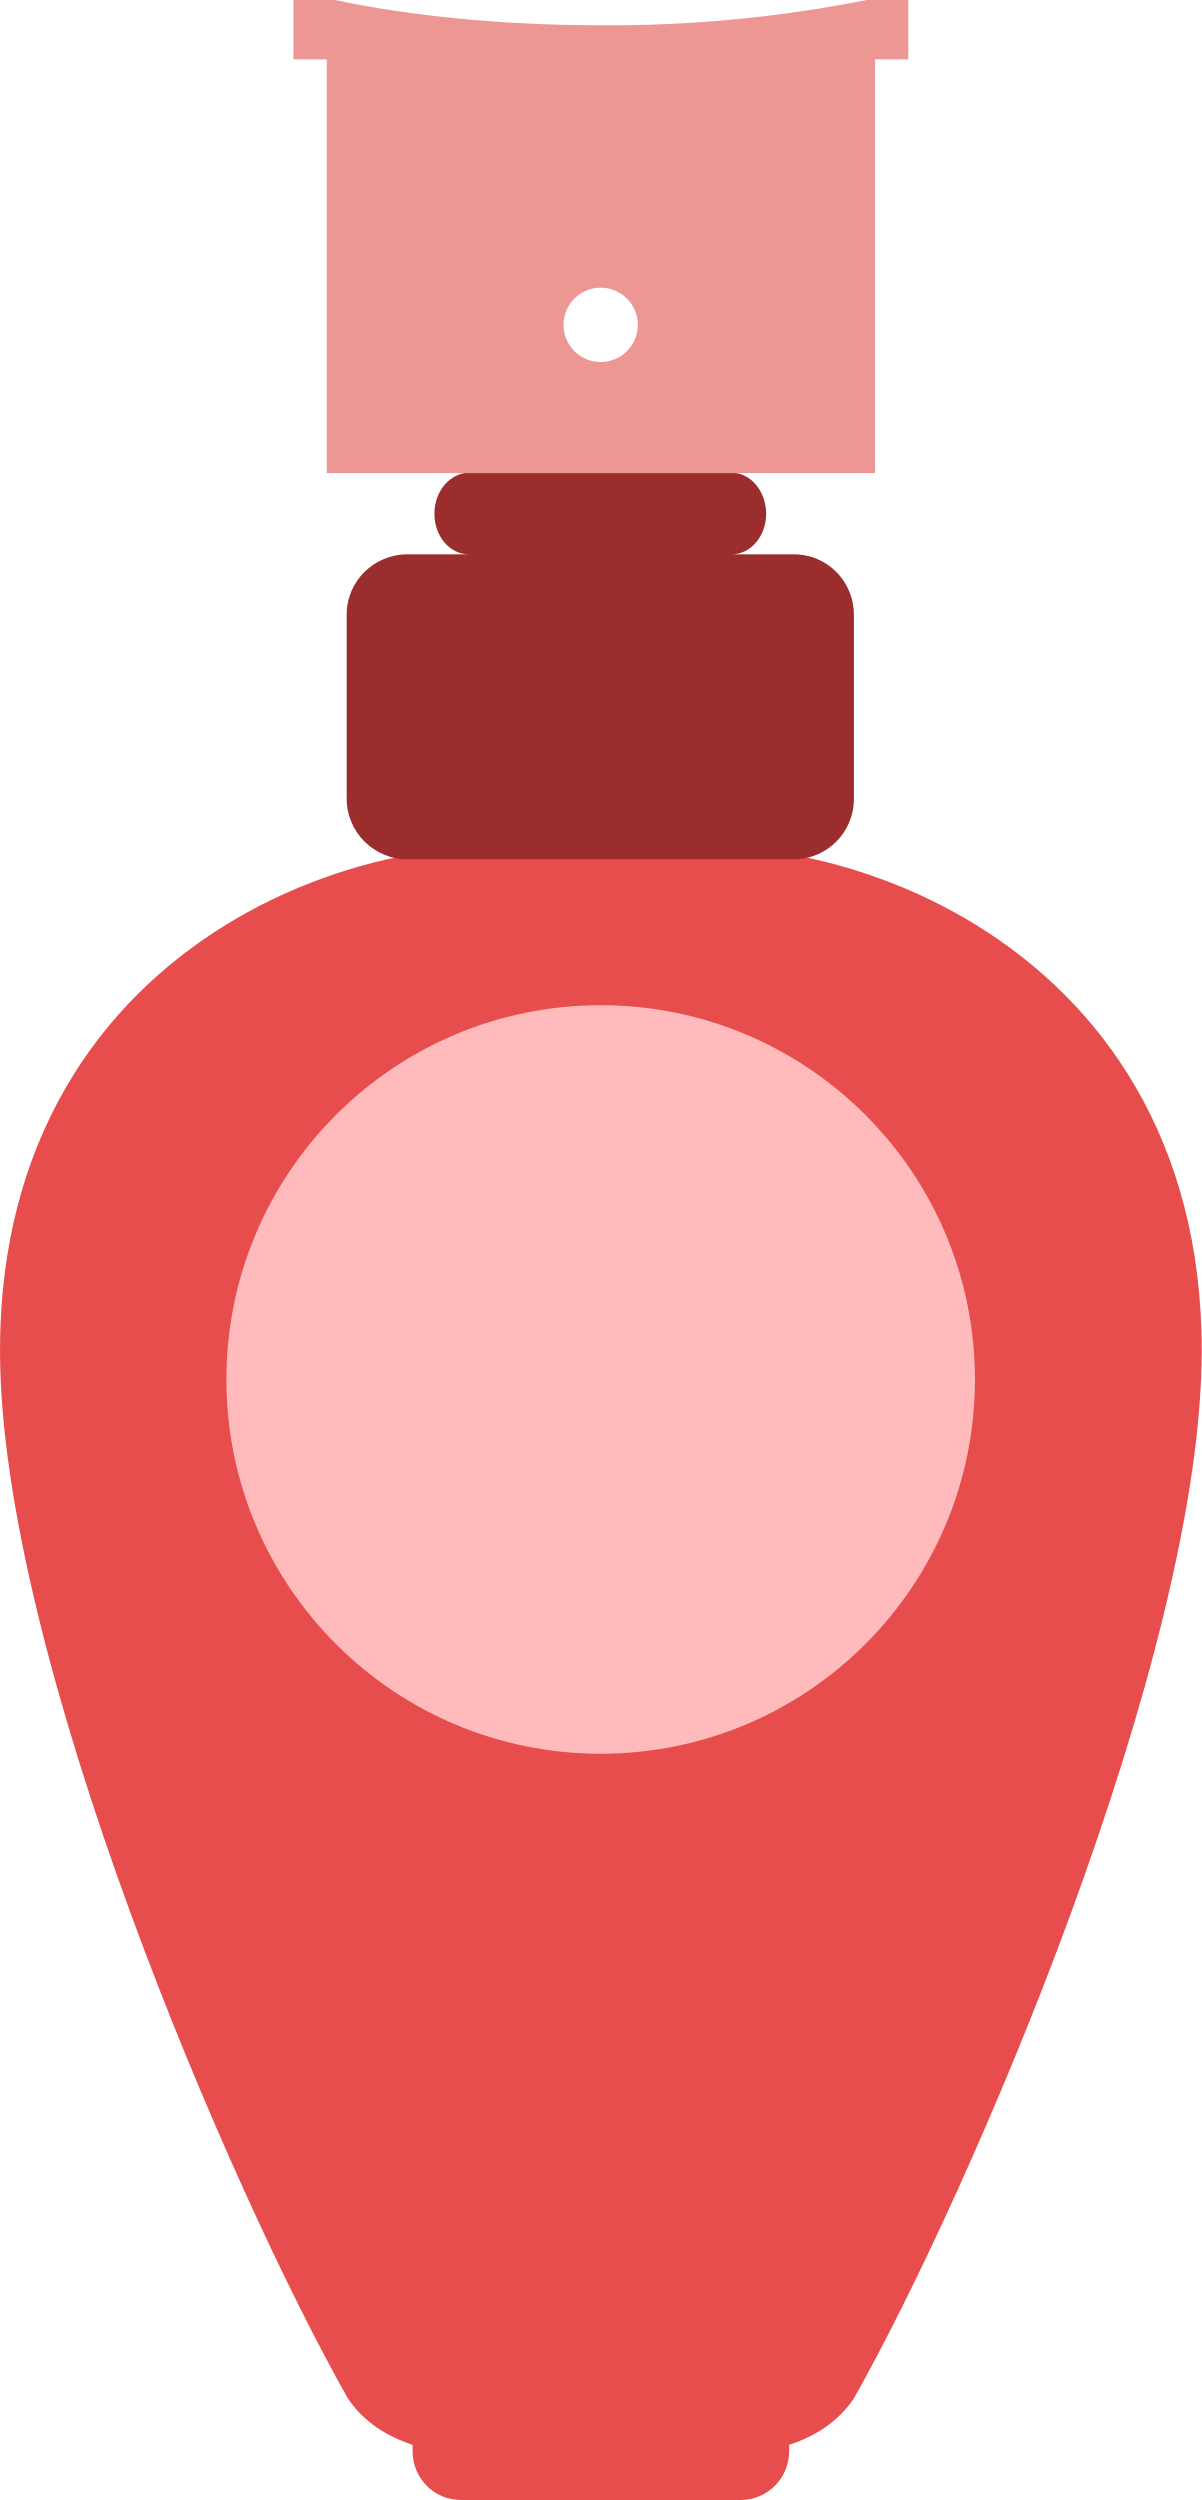
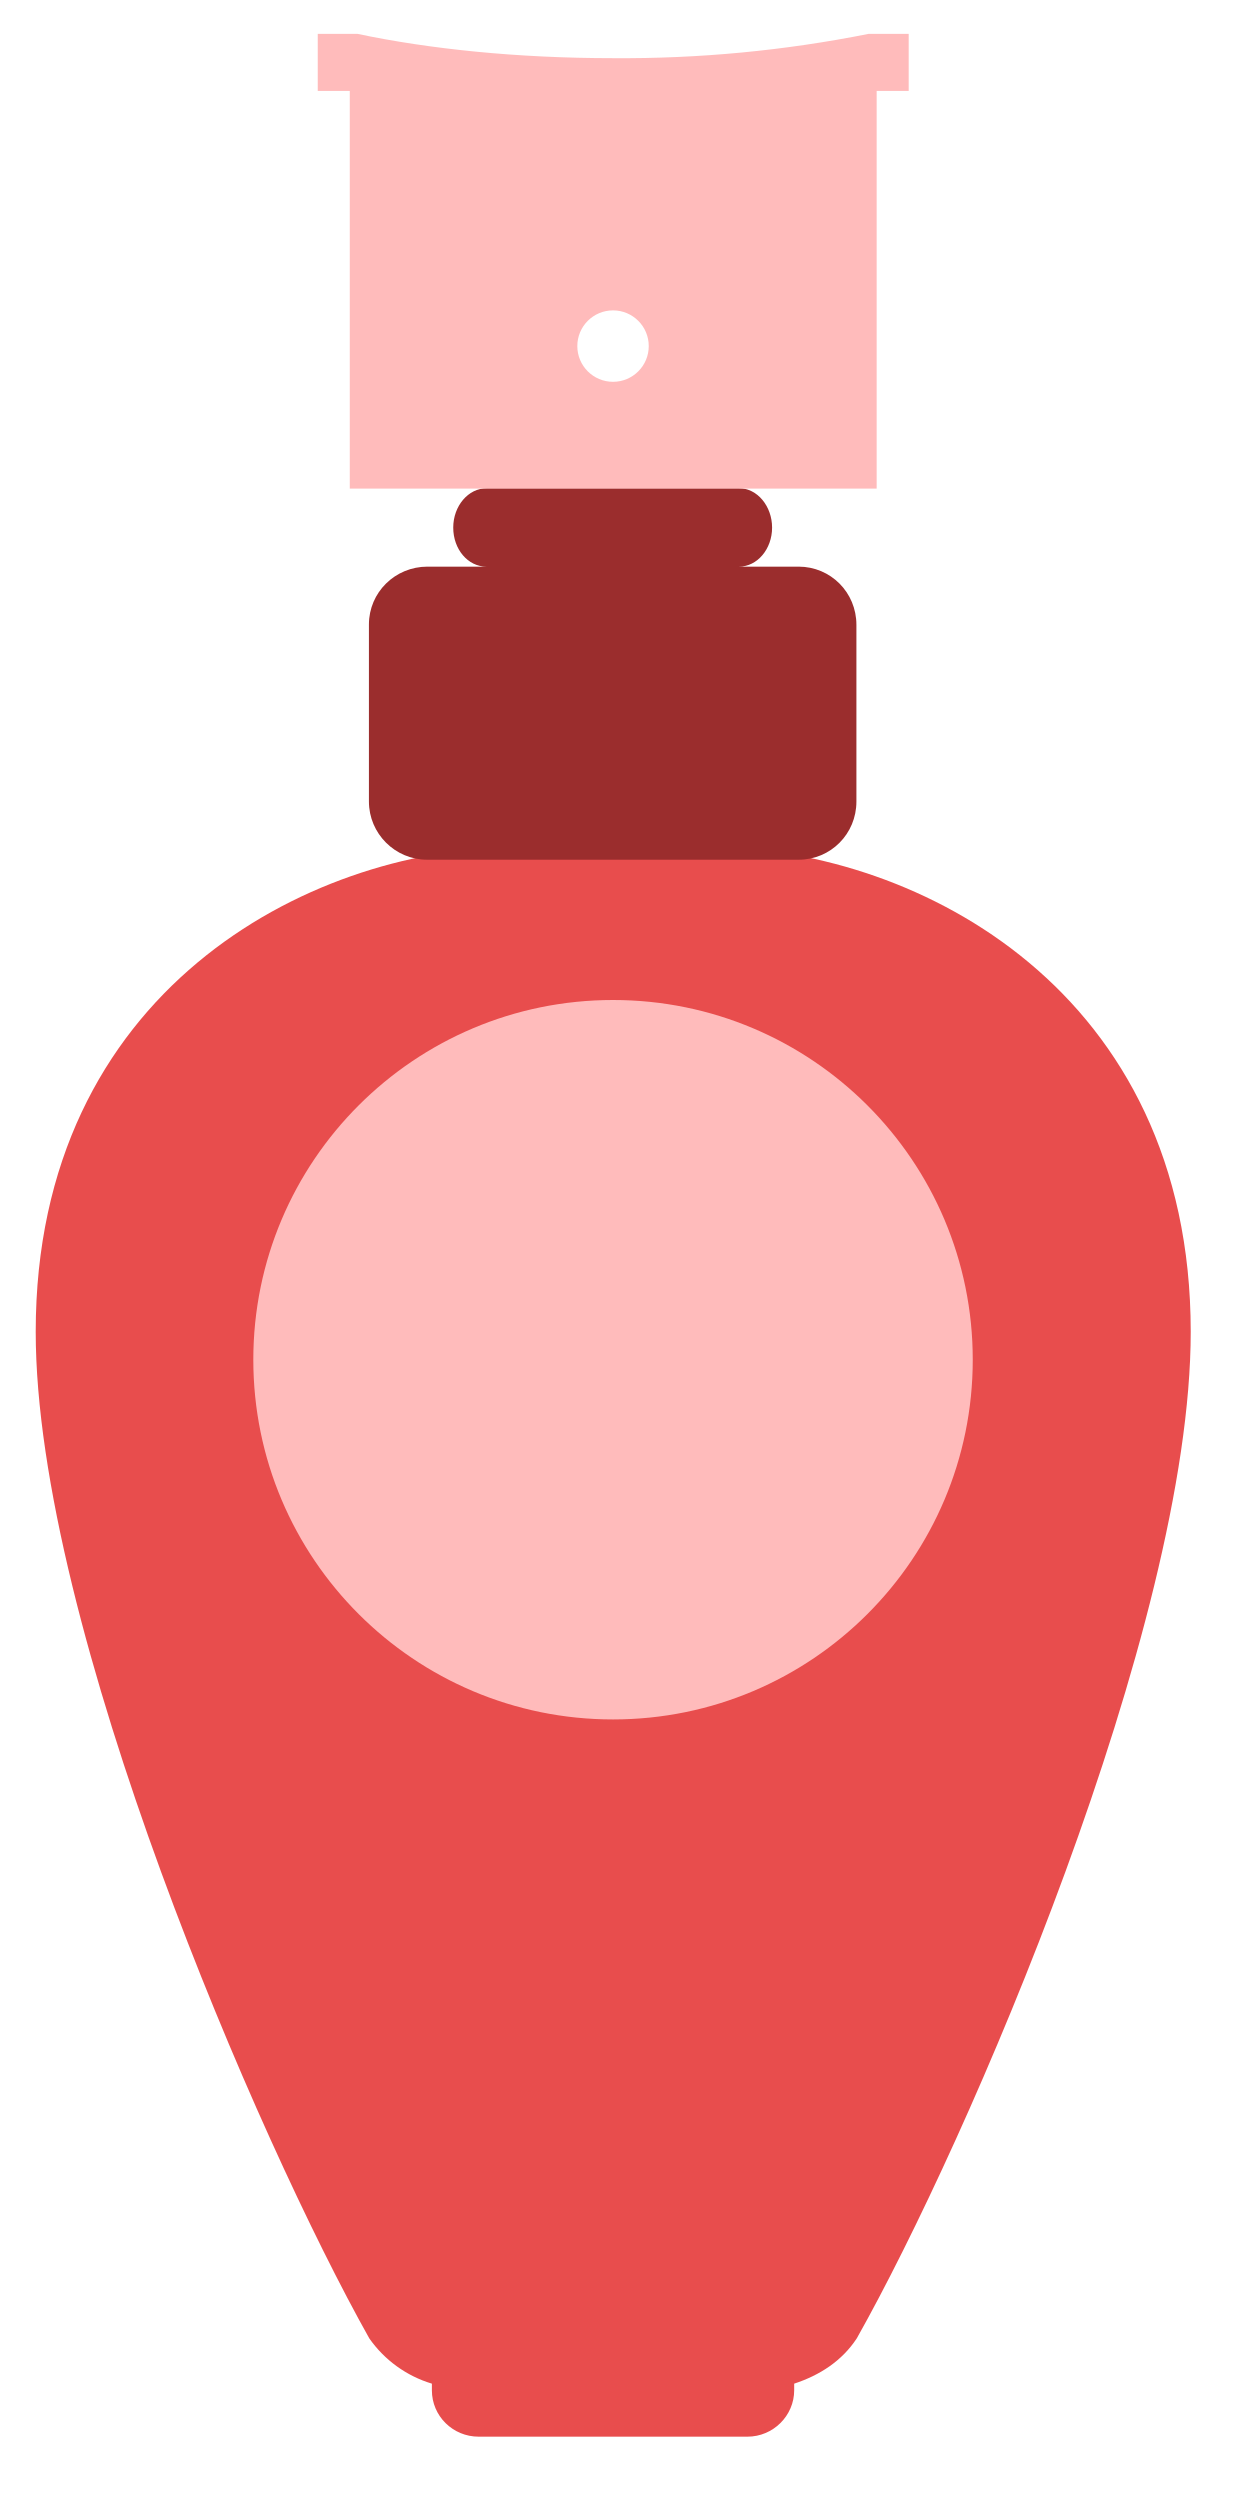
- <svg xmlns="http://www.w3.org/2000/svg" xml:space="preserve" class="logo" version="1.0" viewBox="0 0 313.7 652.6">
-   <path fill="#E84D4D" d="M156.8 224.3c52.3-15 156.9 18.1 156.9 128.2 0 80-60.5 219.8-90.7 273.4-4 6.1-10 10-17 12.3v1.7c0 7-5.7 12.7-12.6 12.7h-73.1c-7 0-12.6-5.7-12.6-12.7v-1.7c-7-2.3-13-6.2-17-12.3C60.4 572.3 0 432.6 0 352.5c0-110 104.5-143.2 156.8-128.2z" />
-   <circle cx="156.8" cy="360.1" r="97.7" fill="#FBB" />
+ <svg xmlns="http://www.w3.org/2000/svg" xml:space="preserve" class="logo" viewBox="-9.7 -9.2 336 679">
+   <path fill="#E84D4D" d="M184.8 220.9h-56C74.2 221.7 0 259.8 0 352.5c0 80 60.5 219.8 90.6 273.4a32 32 0 0 0 17 12.3v1.8c0 7 5.7 12.6 12.7 12.6h73c7 0 12.7-5.7 12.7-12.6v-1.8c7-2.3 13-6.2 17-12.3 30.2-53.6 90.7-193.3 90.7-273.4 0-92.7-74.2-130.8-128.9-131.6z" />
+   <circle fill="#FBB" cx="156.8" cy="360.1" r="97.7" />
  <path fill="#9B2D2D" d="M207.3 144.7H191c5 0 9-4.8 9-10.6s-4-10.7-9-10.7h-68.5c-5 0-9.1 4.8-9.1 10.7s4 10.6 9 10.6h-16c-8.8 0-15.9 7-15.9 15.7v48.1c0 8.7 7.1 15.8 15.8 15.8h100.9c8.7 0 15.7-7 15.7-15.8v-48c0-8.8-7-15.8-15.7-15.8z" />
-   <path fill="#EC9793" d="M226.2 0a341.9 341.9 0 0 1-69.4 6.6c-26 0-50-2.5-69.4-6.6H76.6v15.5h8.7v108h143.1v-108h8.7V0h-10.9zm-69.4 94.5a9.7 9.7 0 1 1 0-19.4 9.7 9.7 0 0 1 0 19.4z" />
+   <path fill="#FBB" d="M226.2 0a341.9 341.9 0 0 1-69.4 6.6c-26 0-50-2.5-69.4-6.6H76.6v15.5h8.7v108h143.1v-108h8.7V0h-10.9zm-69.4 94.5a9.7 9.7 0 1 1 0-19.4 9.7 9.7 0 0 1 0 19.4z" />
</svg>
